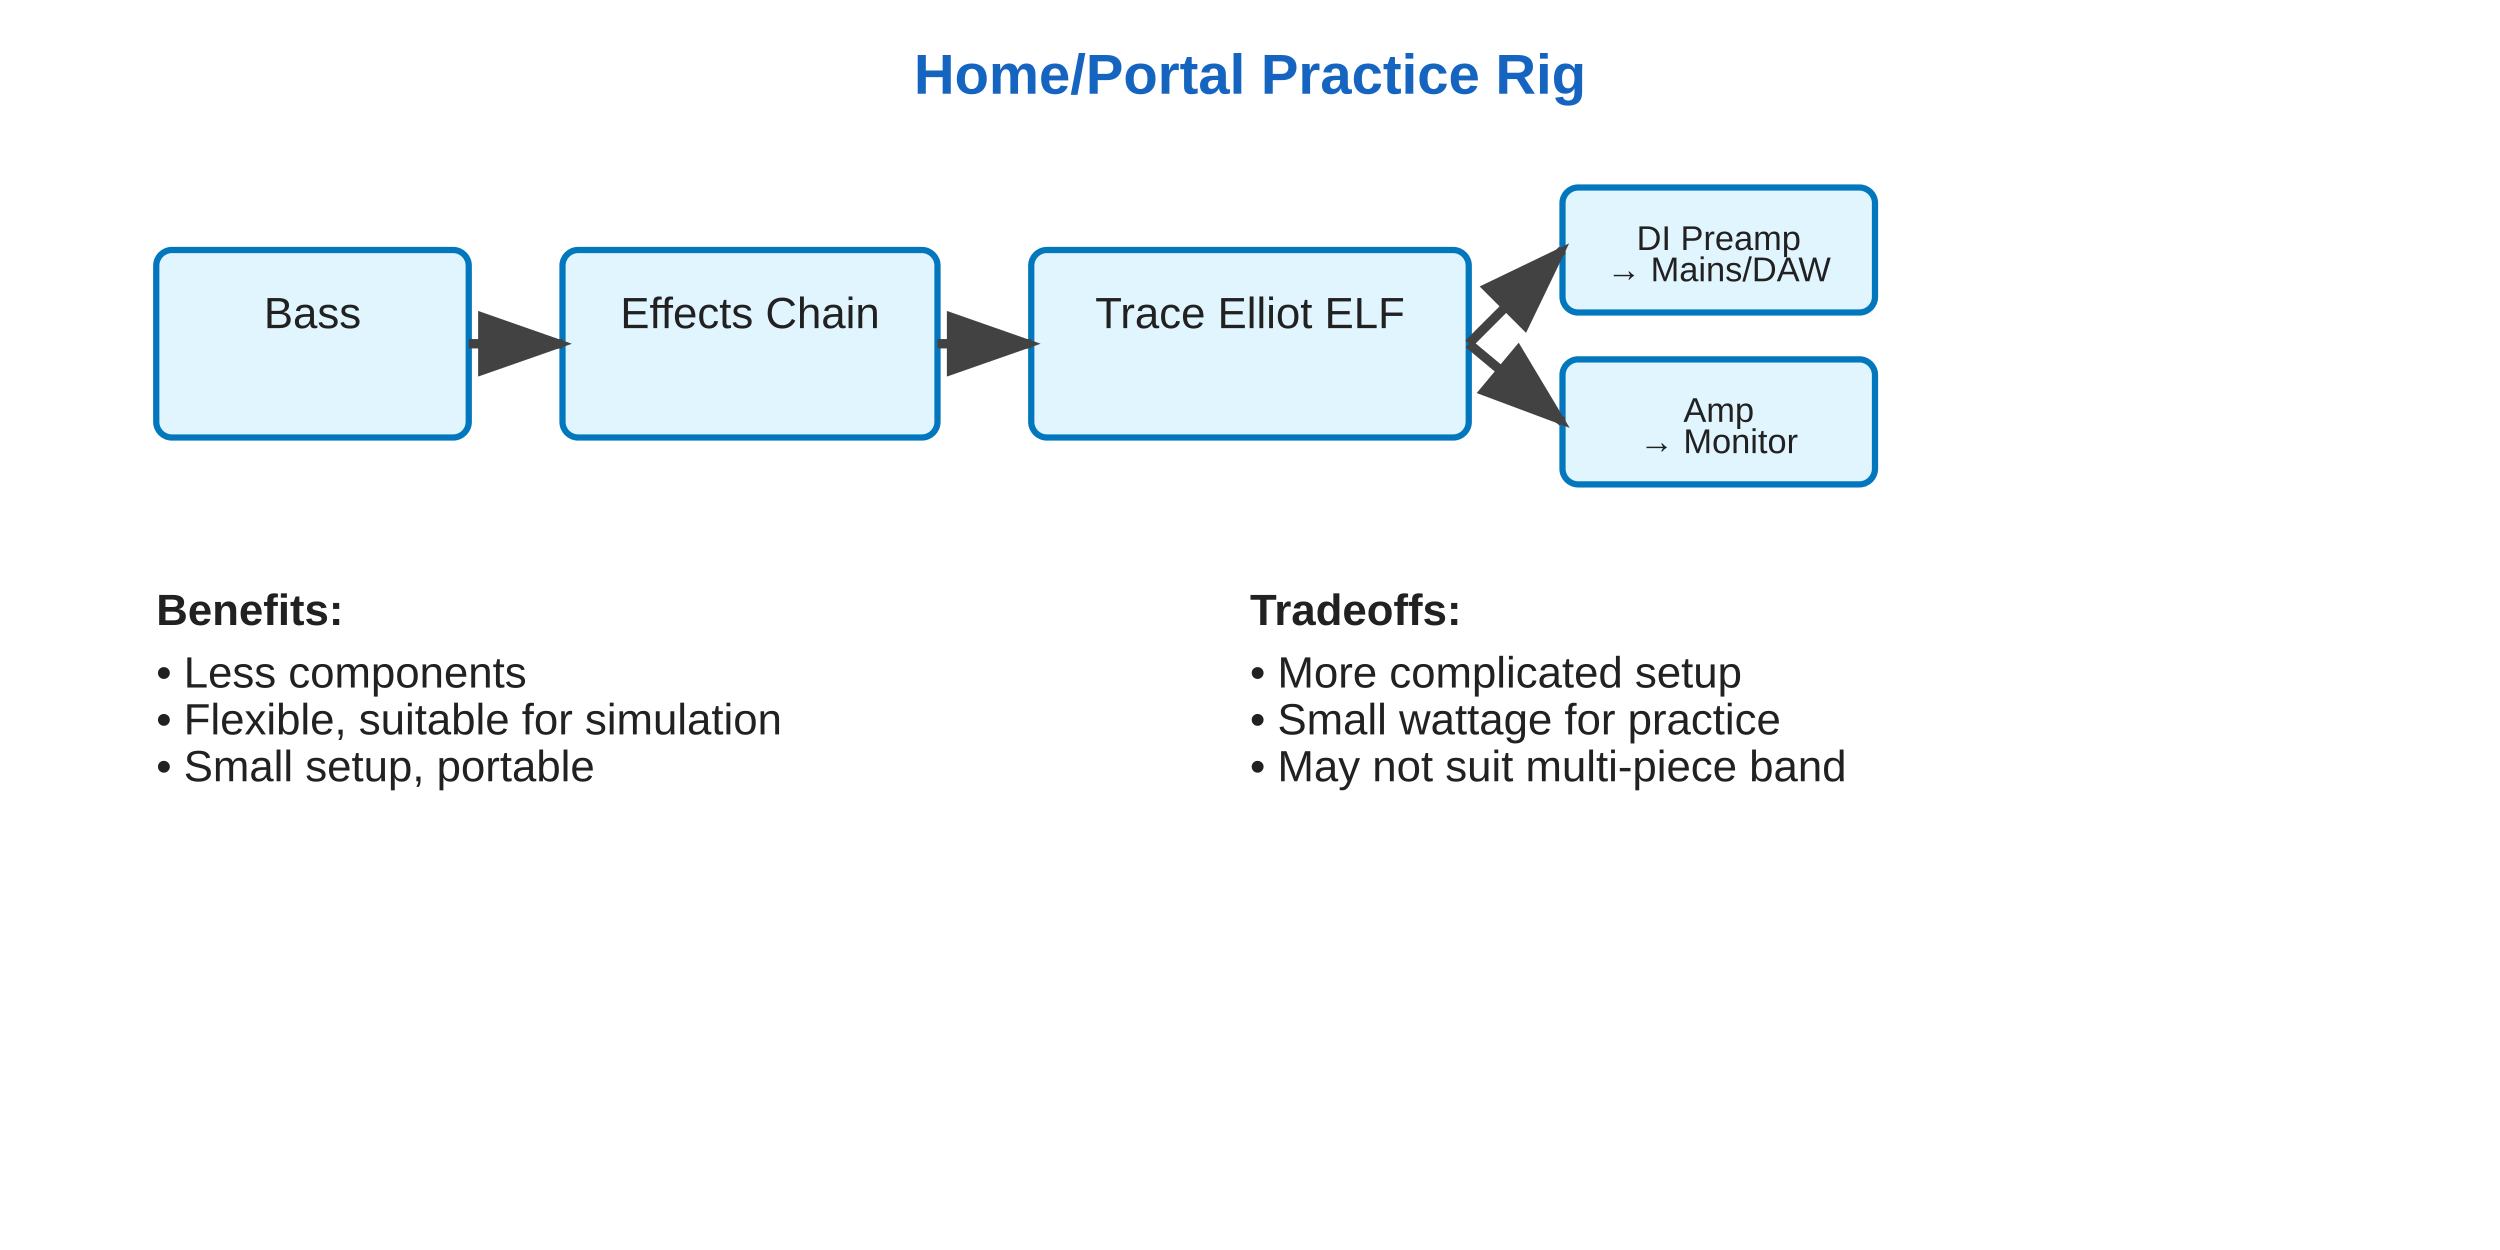
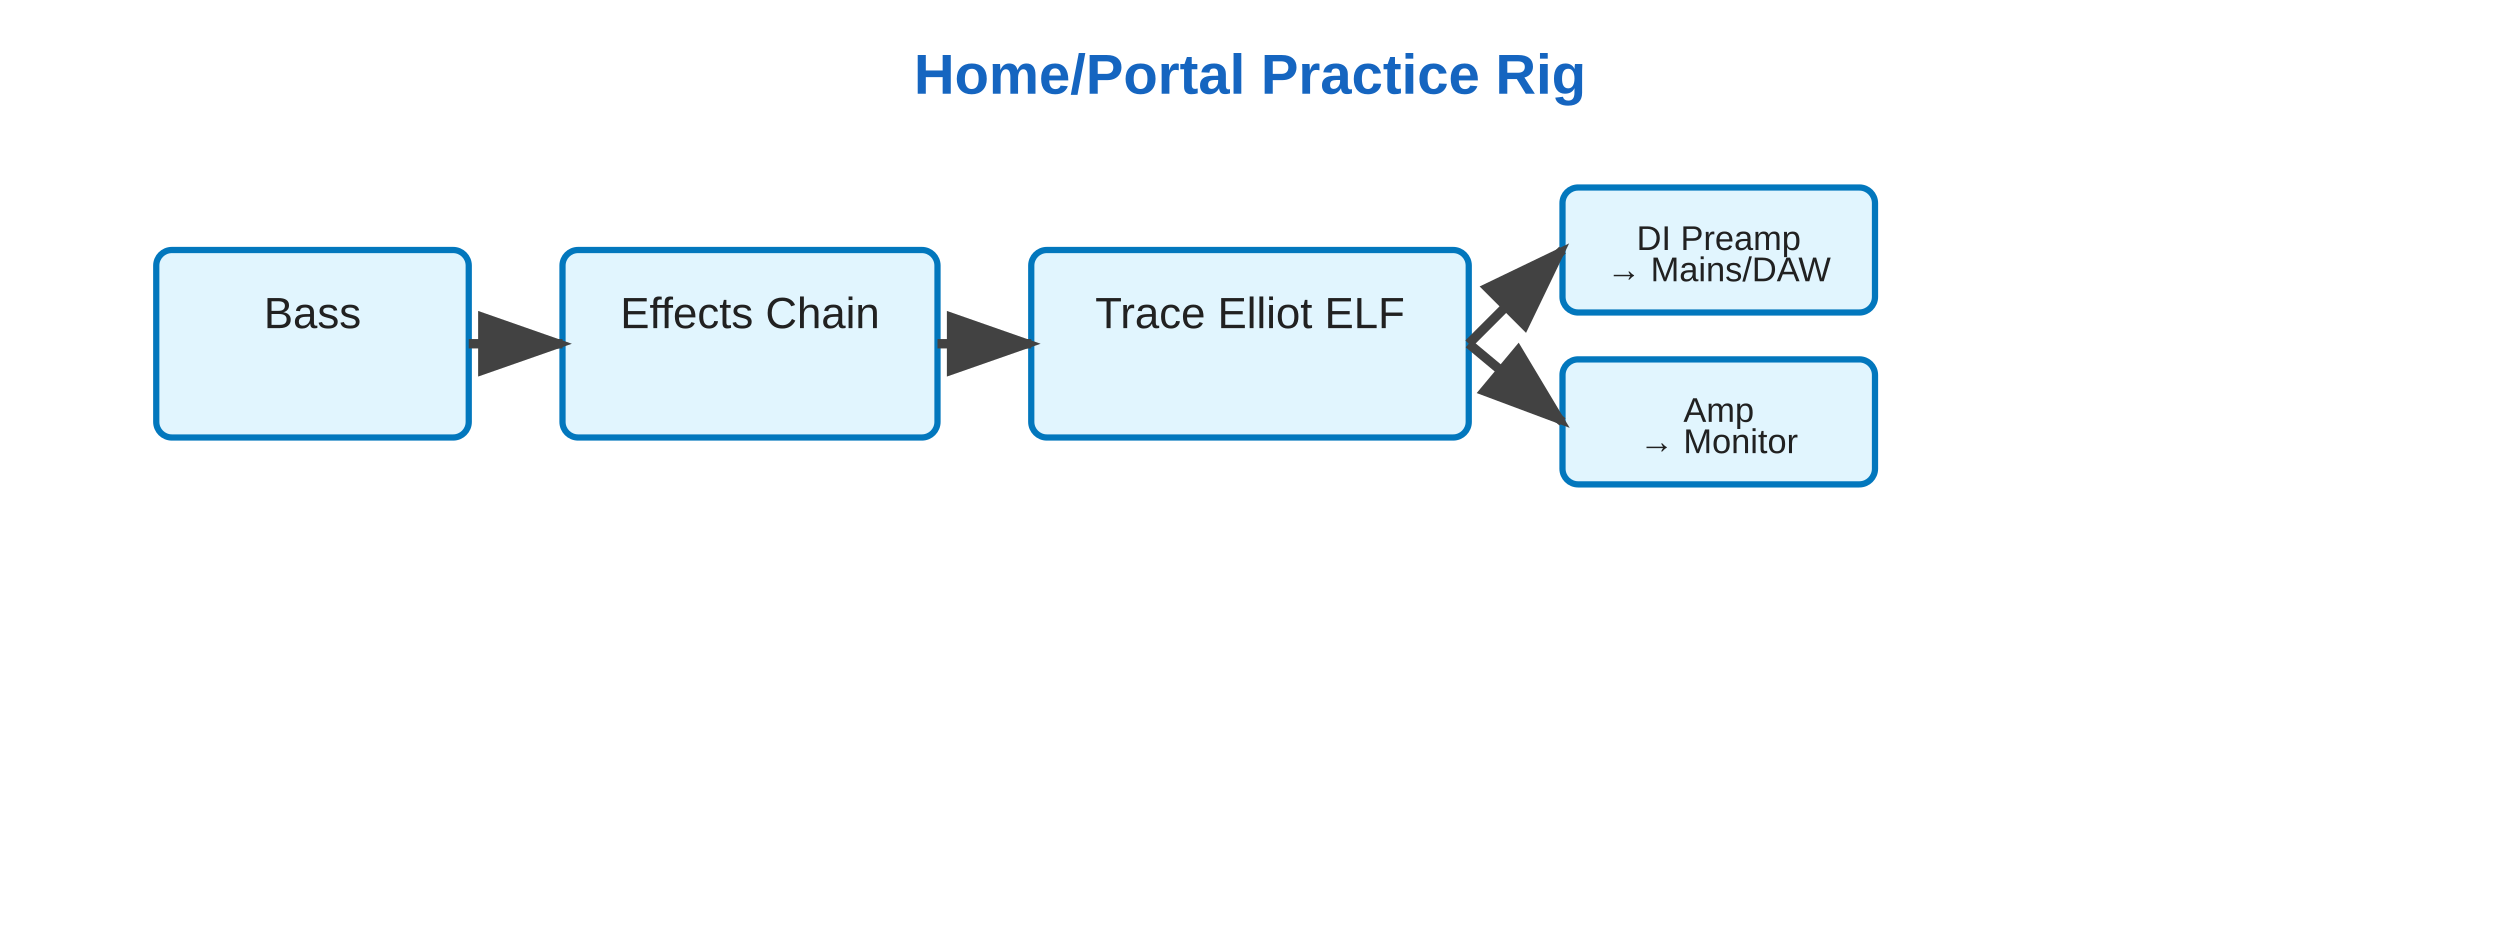
- <svg xmlns="http://www.w3.org/2000/svg" width="800" height="400">
+ <svg xmlns="http://www.w3.org/2000/svg" width="800" height="300">
  <defs>
    <style>
      .component { fill: #e1f5fe; stroke: #0277bd; stroke-width: 2; }
      .connection { stroke: #424242; stroke-width: 3; marker-end: url(#arrowhead); }
      .label { font-family: Arial, sans-serif; font-size: 14px; fill: #212121; }
      .title { font-family: Arial, sans-serif; font-size: 18px; font-weight: bold; fill: #1565c0; }
      .small-label { font-family: Arial, sans-serif; font-size: 11px; fill: #212121; }
    </style>
    <marker id="arrowhead" markerWidth="10" markerHeight="7" refX="9" refY="3.5" orient="auto">
      <polygon points="0 0, 10 3.5, 0 7" fill="#424242" />
    </marker>
  </defs>
  <text x="400" y="30" text-anchor="middle" class="title">Home/Portal Practice Rig</text>
  <rect x="50" y="80" width="100" height="60" rx="5" class="component" />
  <text x="100" y="105" text-anchor="middle" class="label">Bass</text>
  <rect x="180" y="80" width="120" height="60" rx="5" class="component" />
  <text x="240" y="105" text-anchor="middle" class="label">Effects Chain</text>
  <rect x="330" y="80" width="140" height="60" rx="5" class="component" />
  <text x="400" y="105" text-anchor="middle" class="label">Trace Elliot ELF</text>
  <rect x="500" y="60" width="100" height="40" rx="5" class="component" />
  <text x="550" y="80" text-anchor="middle" class="small-label">DI Preamp</text>
  <text x="550" y="90" text-anchor="middle" class="small-label">→ Mains/DAW</text>
  <rect x="500" y="115" width="100" height="40" rx="5" class="component" />
  <text x="550" y="135" text-anchor="middle" class="small-label">Amp</text>
  <text x="550" y="145" text-anchor="middle" class="small-label">→ Monitor</text>
  <line x1="150" y1="110" x2="180" y2="110" class="connection" />
  <line x1="300" y1="110" x2="330" y2="110" class="connection" />
  <line x1="470" y1="110" x2="500" y2="80" class="connection" />
  <line x1="470" y1="110" x2="500" y2="135" class="connection" />
-   <text x="50" y="200" class="label" font-weight="bold">Benefits:</text>
-   <text x="50" y="220" class="label">• Less components</text>
-   <text x="50" y="235" class="label">• Flexible, suitable for simulation</text>
-   <text x="50" y="250" class="label">• Small setup, portable</text>
-   <text x="400" y="200" class="label" font-weight="bold">Tradeoffs:</text>
-   <text x="400" y="220" class="label">• More complicated setup</text>
-   <text x="400" y="235" class="label">• Small wattage for practice</text>
-   <text x="400" y="250" class="label">• May not suit multi-piece band</text>
</svg>
